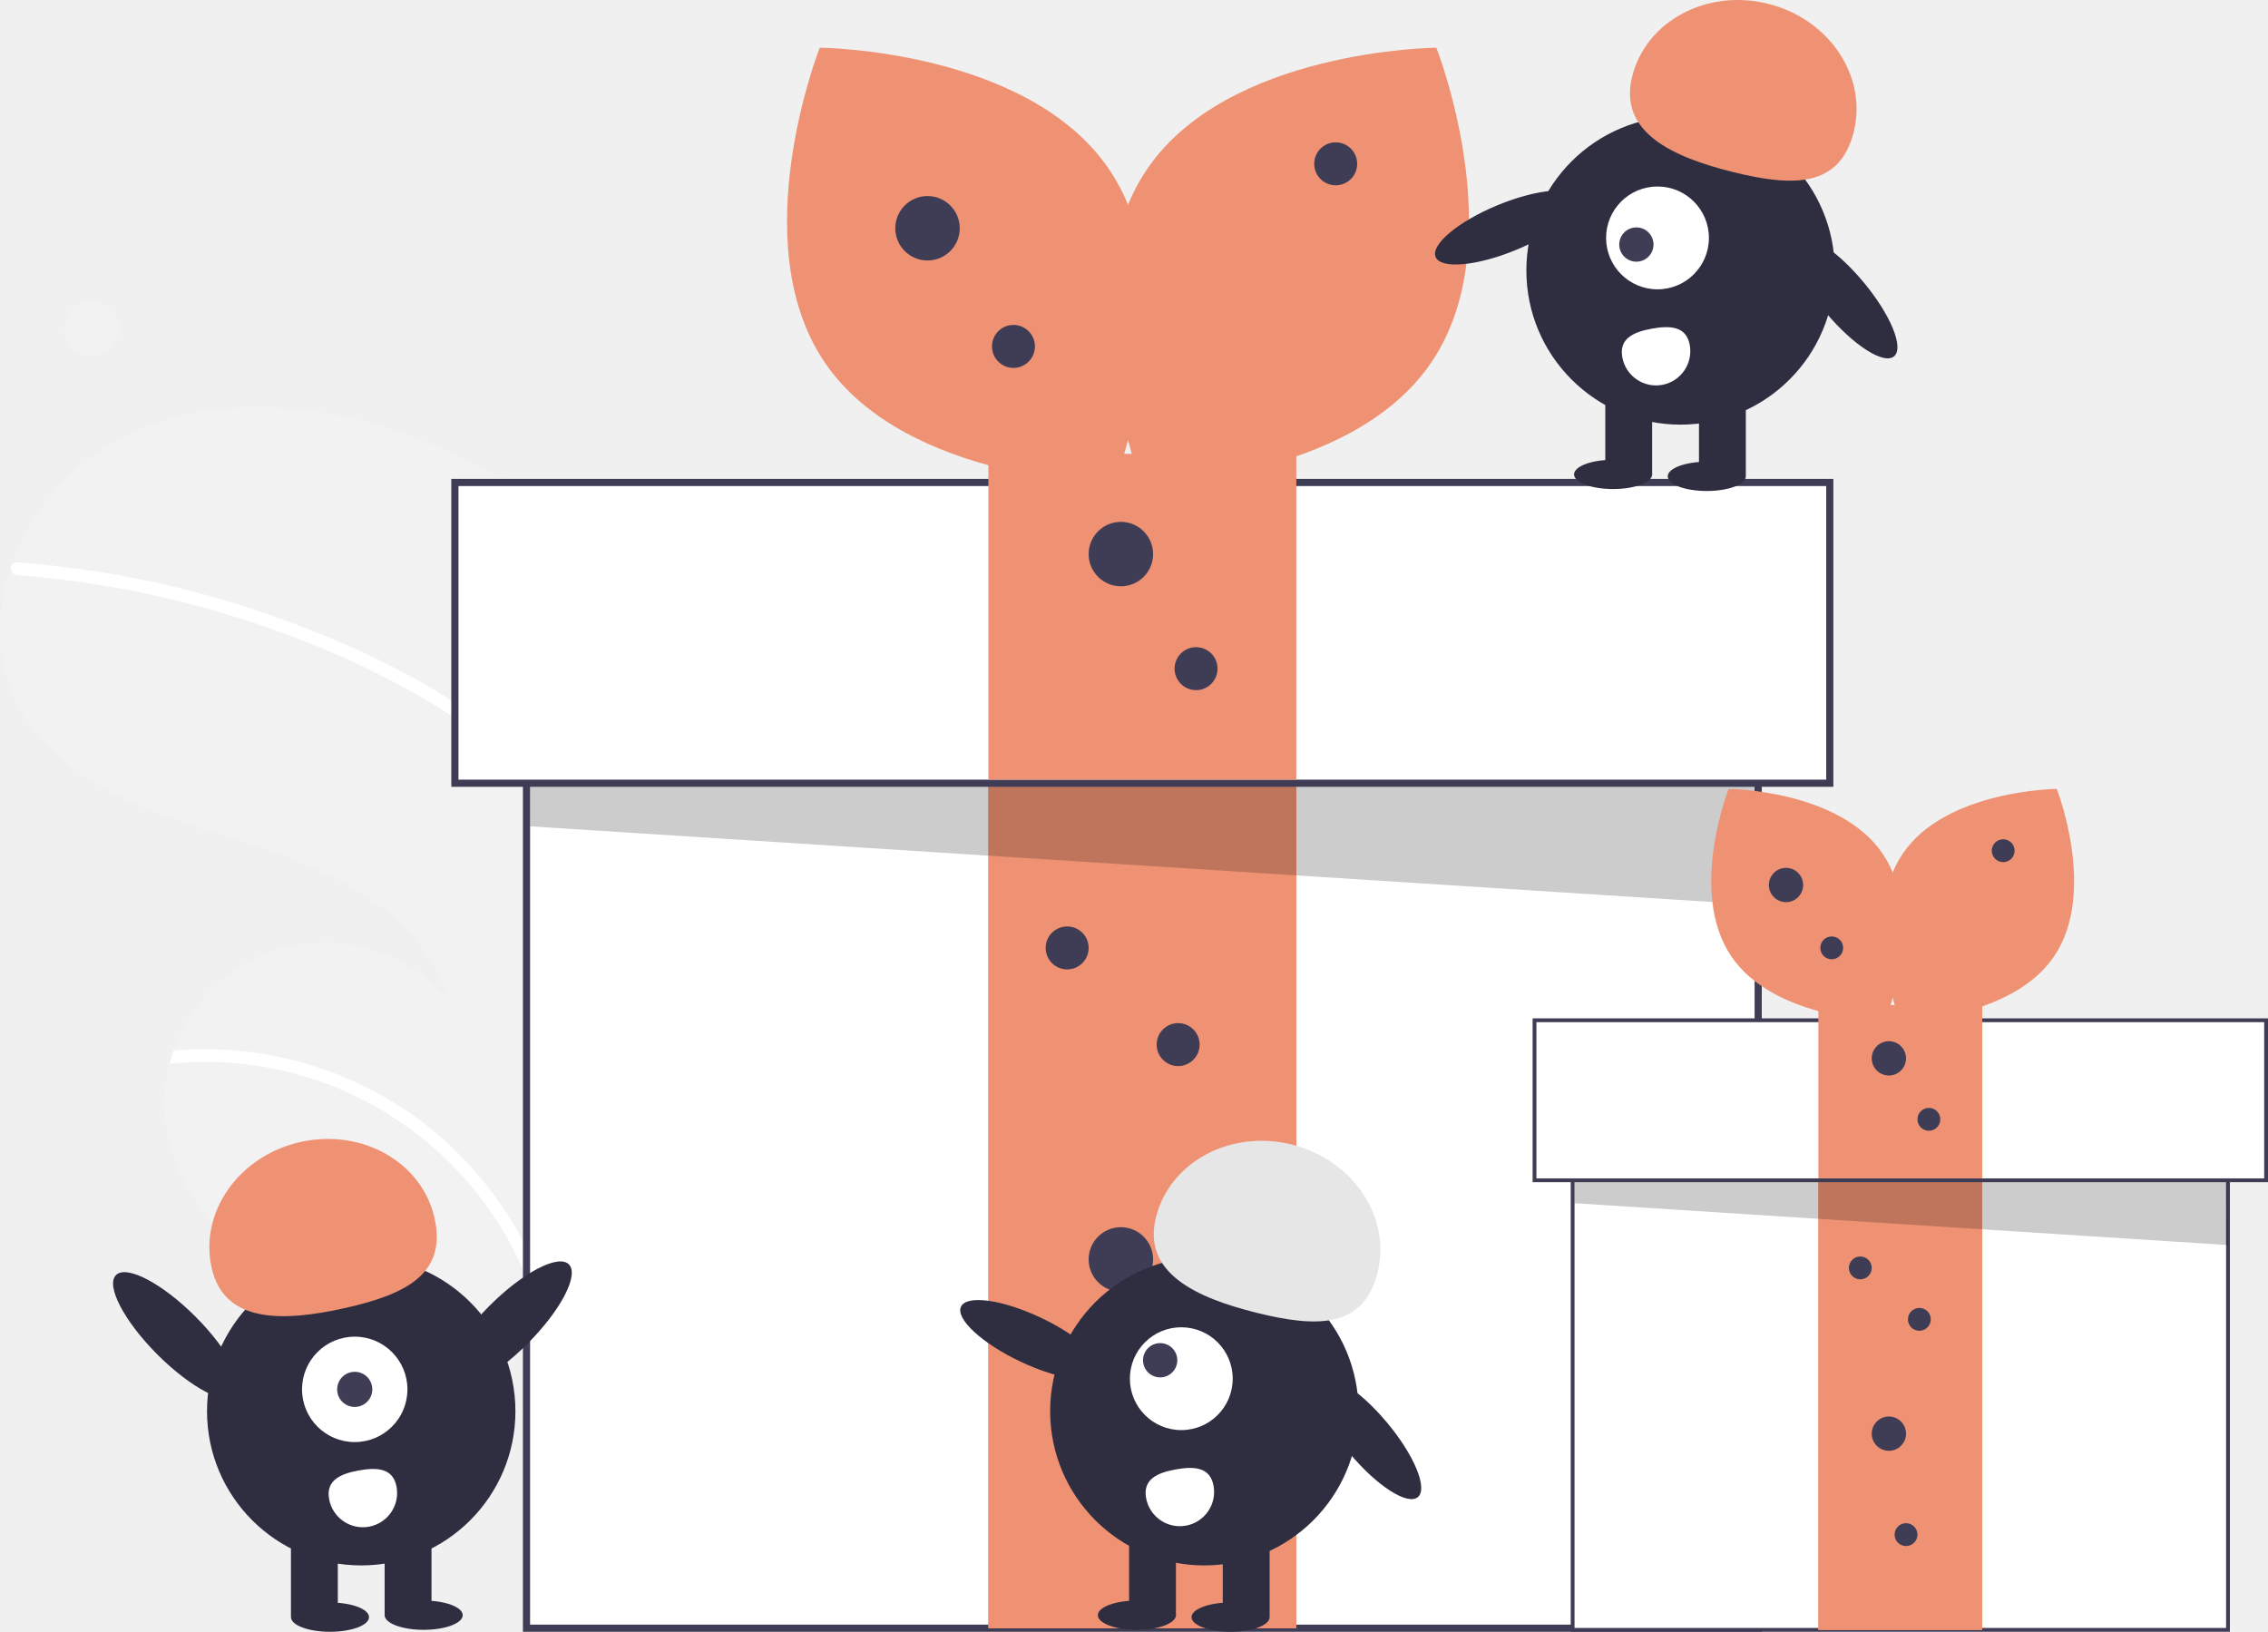
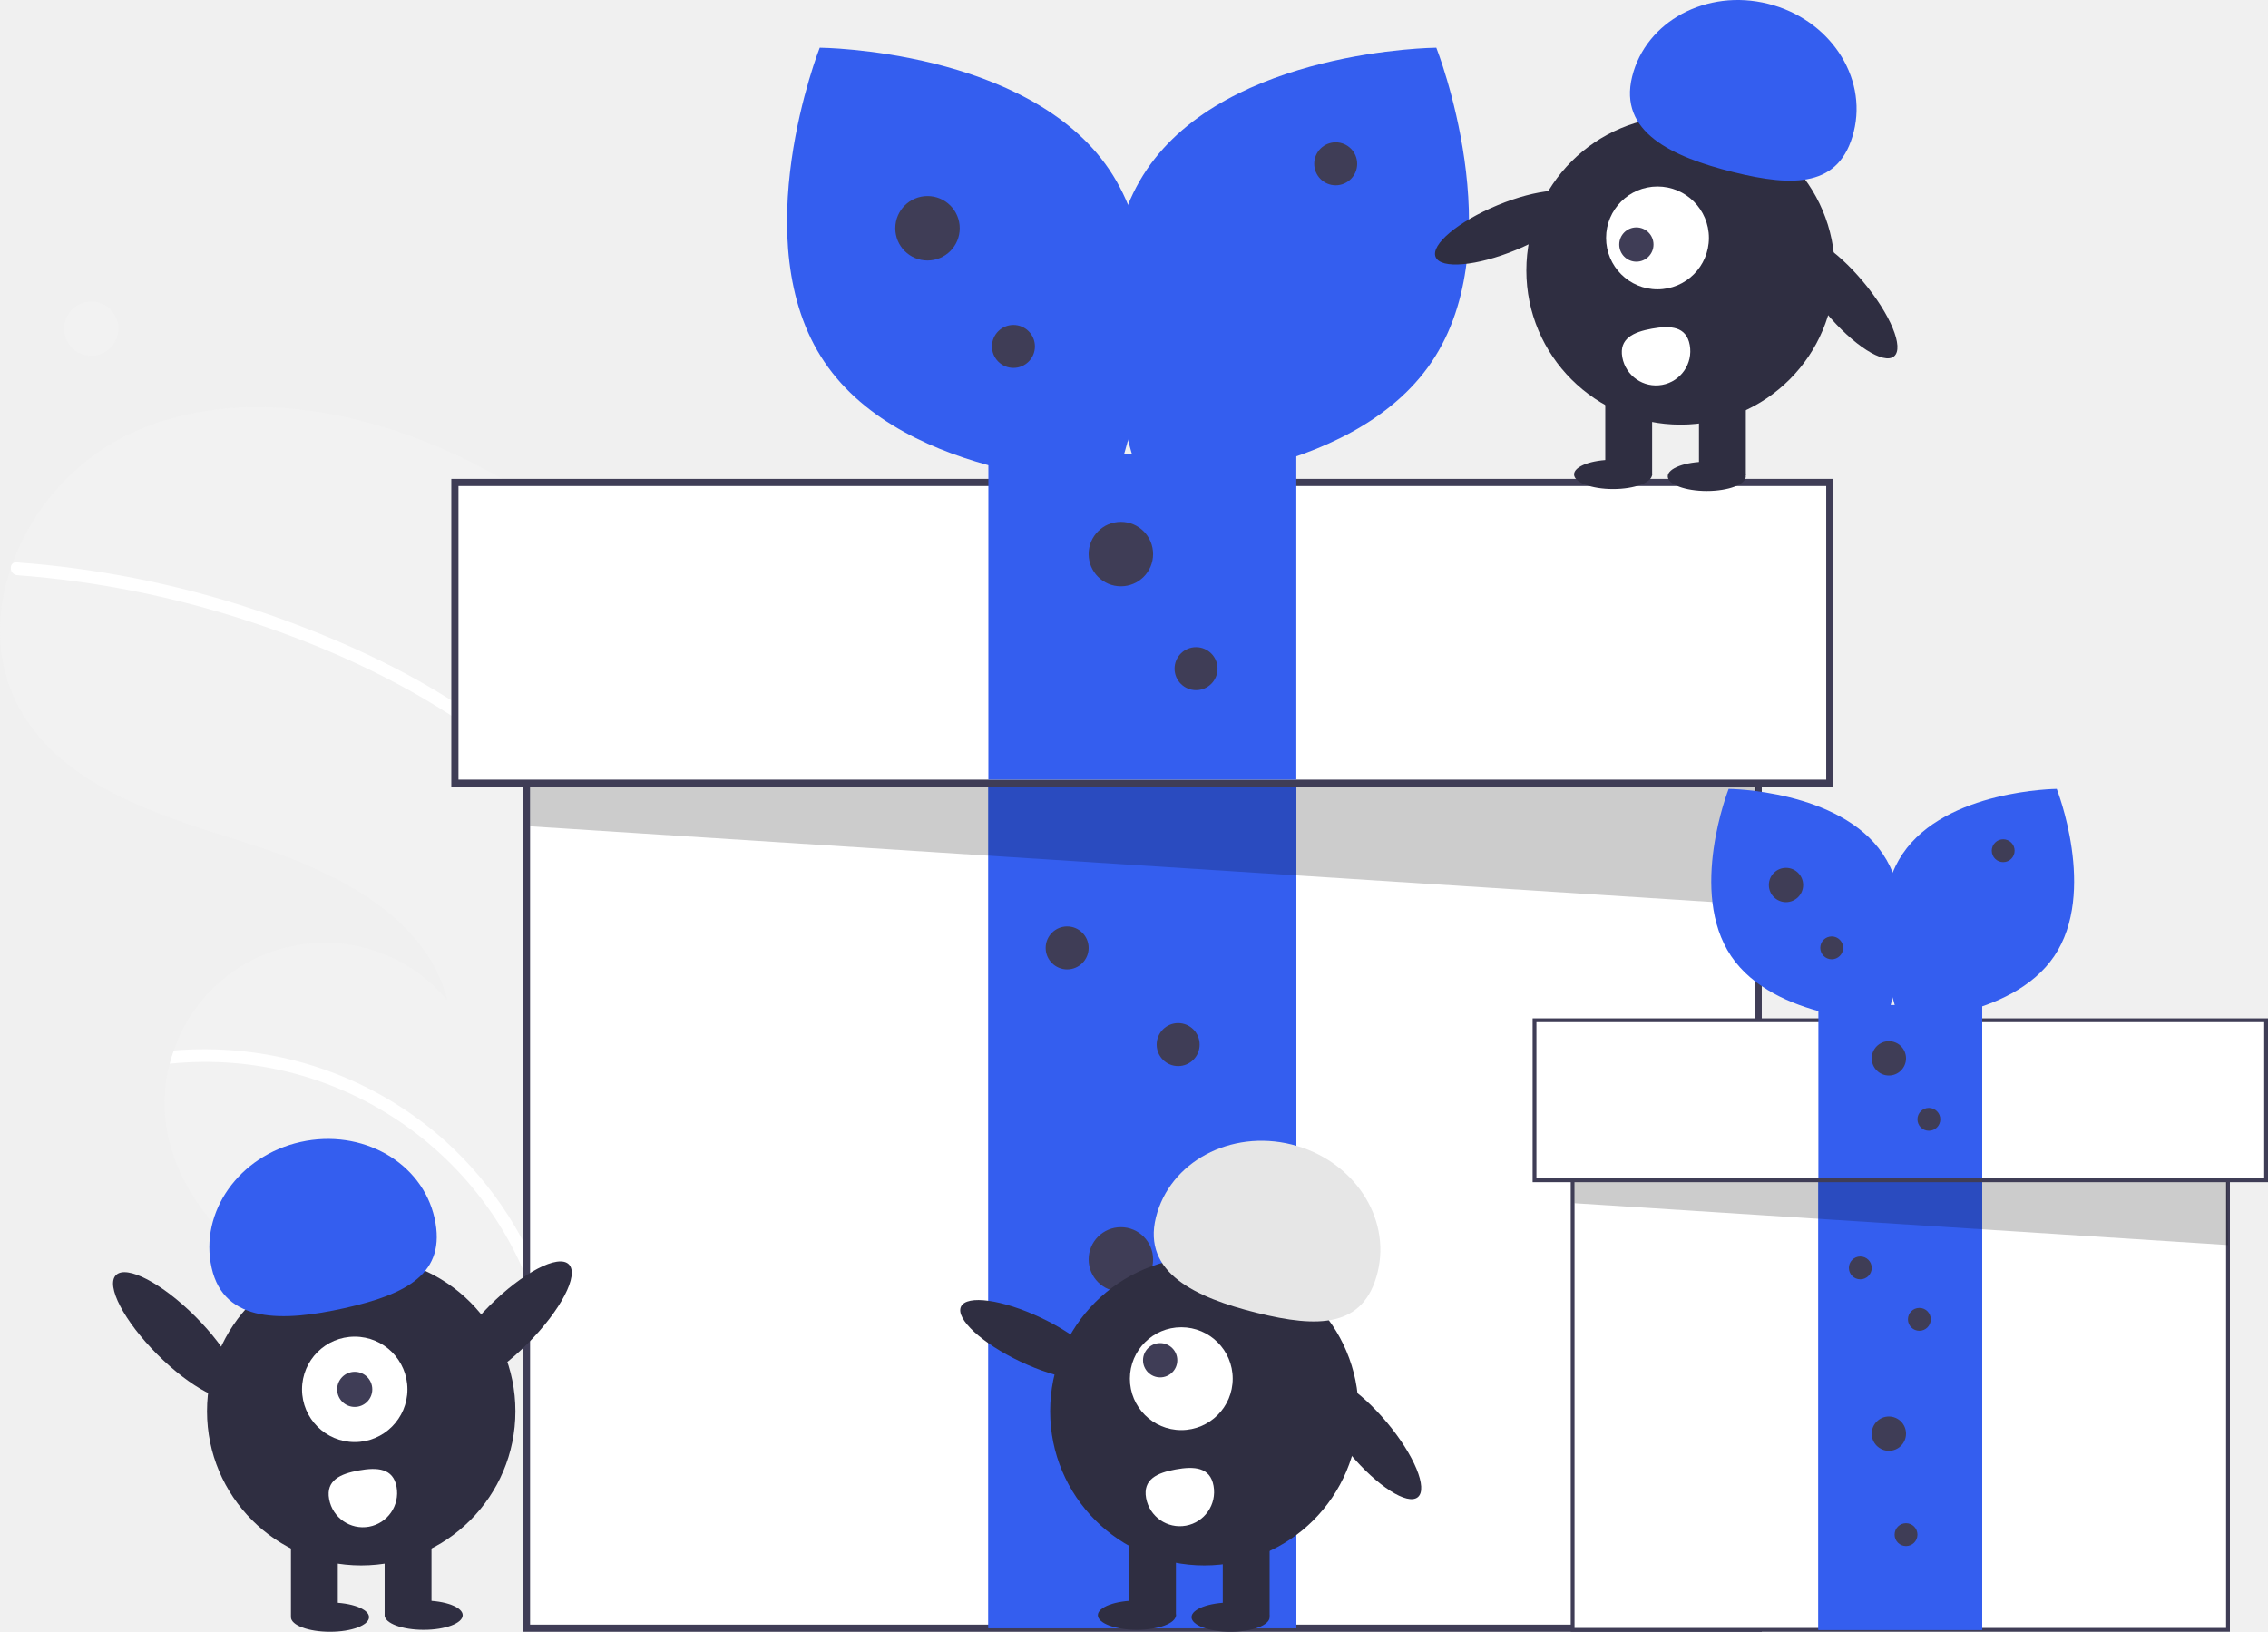
<svg xmlns="http://www.w3.org/2000/svg" id="a4baa7a1-c1fd-441f-b894-2b913f22f48f" data-name="Layer 1" width="633.43" height="455.755" viewBox="0 0 633.43 455.755">
  <path d="M428.066,358.644c1.341.834,2.657,1.683,3.971,2.561A336.159,336.159,0,0,1,455.488,470.698q.303,6.514.308,13.008a326.406,326.406,0,0,1-14.018,95.838q-.745,2.454-1.522,4.887c-.371,1.164-.749,2.34-1.16,3.495-.436.592-.866,1.174-1.295,1.755-.03.026-.057.069-.088.095-.173.235-.346.469-.502.699-.743.997-1.496,1.987-2.239,2.984l.625.043,1.567.1-.006.011c-.526-.011-1.063-.028-1.594-.056-.193.001-.403.005-.6-.012-.176-.003-.362-.014-.537-.017-22.601-.612-45.73-1.74-66.296-10.983-21.526-9.682-39.787-30.615-38.859-54.192a42.317,42.317,0,0,1,1.397-9.138c.333-1.247.727-2.472,1.149-3.695a44.556,44.556,0,0,1,76.442-13.991c-6.169-24.245-32.654-36.617-56.507-44.138-23.871-7.517-50.729-15.381-62.924-37.226-6.809-12.156-6.973-26.32-2.53-39.399.135-.391.277-.793.43-1.188a65.015,65.015,0,0,1,31.351-35.591c27.279-13.506,60.427-8.741,88.378,3.314A161.159,161.159,0,0,1,428.066,358.644Z" transform="translate(-283.2849 -222.1224)" fill="#f2f2f2" />
  <path d="M349.879,515.619a100.32,100.32,0,0,1,57.724,25.15,102.656,102.656,0,0,1,29.19,45.794c.317,1.008.605,2.013.876,3.023.542-1.031,1.068-2.086,1.588-3.13.335-.669.676-1.348,1-2.023-.371,1.164-.749,2.34-1.16,3.495-.436.592-.866,1.174-1.295,1.755-.03.026-.057.069-.088.095-.173.235-.346.469-.502.699-.743.997-1.496,1.987-2.239,2.984l.625.043,1.567.1-.006.011c-.526-.011-1.063-.028-1.594-.056-.193.001-.403.005-.6-.012-.065-.306-.147-.607-.229-.91a96.93,96.93,0,0,0-104.066-73.42c.333-1.247.727-2.472,1.149-3.695A103.693,103.693,0,0,1,349.879,515.619Z" transform="translate(-283.2849 -222.1224)" fill="#fff" />
  <path d="M421.12,425.942a110.374,110.374,0,0,1,22.605,22.761,91.571,91.571,0,0,1,8.636,14.665c1.146,2.388,2.189,4.846,3.128,7.33q.303,6.514.308,13.008a94.571,94.571,0,0,0-2.911-9.67c-.594-1.74-1.254-3.446-1.955-5.132-7.862-18.885-22.106-33.796-38.905-45.132-18.002-12.13-38.296-21.236-58.864-28.007a271.664,271.664,0,0,0-65.071-12.987,1.948,1.948,0,0,1-1.79-2.012,1.676,1.676,0,0,1,.43-1.188,1.392,1.392,0,0,1,1.195-.38c2.732.204,5.457.42,8.182.709a274.884,274.884,0,0,1,66.369,15.32C383.136,402.765,403.584,412.542,421.12,425.942Z" transform="translate(-283.2849 -222.1224)" fill="#fff" />
  <circle cx="25.496" cy="91.797" r="7.578" fill="#f2f2f2" />
  <rect x="147.046" y="161.755" width="344" height="293" fill="#fff" />
  <path d="M775.331,677.878h-346v-295h346Zm-344-2h342v-291h-342Z" transform="translate(-283.2849 -222.1224)" fill="#3f3d56" />
-   <rect x="276.046" y="218.755" width="86" height="236" fill="#ef9273" />
-   <rect x="276.046" y="218.755" width="86" height="236" fill="#ef9273" />
+   <rect x="276.046" y="218.755" width="86" height="236" fill="#345EEF" />
+   <rect x="276.046" y="218.755" width="86" height="236" fill="#345EEF" />
  <polygon points="148.046 183.255 148.046 230.793 491.046 252.755 490.035 194.097 148.046 183.255" opacity="0.2" />
  <rect x="127.046" y="134.755" width="384" height="84" fill="#fff" />
  <path d="M795.331,441.878h-386v-86h386Zm-384-2h382v-82h-382Z" transform="translate(-283.2849 -222.1224)" fill="#3f3d56" />
-   <rect x="276.046" y="126.755" width="86" height="91" fill="#ef9273" />
-   <path d="M593.123,269.534c22.701,33.652,1.312,87.775,1.312,87.775s-58.195-.436-80.897-34.088-1.312-87.775-1.312-87.775S570.422,235.882,593.123,269.534Z" transform="translate(-283.2849 -222.1224)" fill="#ef9273" />
-   <path d="M603.539,269.534c-22.701,33.652-1.312,87.775-1.312,87.775s58.195-.436,80.897-34.088,1.312-87.775,1.312-87.775S626.24,235.882,603.539,269.534Z" transform="translate(-283.2849 -222.1224)" fill="#ef9273" />
+   <rect x="276.046" y="126.755" width="86" height="91" fill="#345EEF" />
+   <path d="M593.123,269.534c22.701,33.652,1.312,87.775,1.312,87.775s-58.195-.436-80.897-34.088-1.312-87.775-1.312-87.775S570.422,235.882,593.123,269.534Z" transform="translate(-283.2849 -222.1224)" fill="#345EEF" />
+   <path d="M603.539,269.534c-22.701,33.652-1.312,87.775-1.312,87.775s58.195-.436,80.897-34.088,1.312-87.775,1.312-87.775S626.24,235.882,603.539,269.534Z" transform="translate(-283.2849 -222.1224)" fill="#345EEF" />
  <circle cx="259.046" cy="63.755" r="9" fill="#3f3d56" />
  <circle cx="313.046" cy="154.755" r="9" fill="#3f3d56" />
  <circle cx="313.046" cy="351.755" r="9" fill="#3f3d56" />
  <circle cx="283.046" cy="96.755" r="6" fill="#3f3d56" />
  <circle cx="373.046" cy="45.755" r="6" fill="#3f3d56" />
  <circle cx="334.046" cy="186.755" r="6" fill="#3f3d56" />
  <circle cx="298.046" cy="264.755" r="6" fill="#3f3d56" />
  <circle cx="329.046" cy="291.755" r="6" fill="#3f3d56" />
  <circle cx="322.046" cy="404.755" r="6" fill="#3f3d56" />
  <rect x="439.22" y="299.323" width="183.037" height="155.9" fill="#fff" />
  <path d="M906.073,677.878H721.973V520.913H906.073Zm-183.037-1.064H905.009V521.977H723.037Z" transform="translate(-283.2849 -222.1224)" fill="#3f3d56" />
-   <rect x="507.859" y="329.652" width="45.759" height="125.572" fill="#ef9273" />
-   <rect x="507.859" y="329.652" width="45.759" height="125.572" fill="#ef9273" />
+   <rect x="507.859" y="329.652" width="45.759" height="125.572" fill="#345EEF" />
+   <rect x="507.859" y="329.652" width="45.759" height="125.572" fill="#345EEF" />
  <polygon points="439.752 310.763 439.752 336.057 622.257 347.742 621.719 316.532 439.752 310.763" opacity="0.2" />
  <rect x="428.578" y="284.957" width="204.32" height="44.695" fill="#fff" />
  <path d="M916.715,552.306h-205.384V506.547H916.715Zm-204.32-1.064H915.651V507.611H712.395Z" transform="translate(-283.2849 -222.1224)" fill="#3f3d56" />
-   <rect x="507.859" y="280.7" width="45.759" height="48.42" fill="#ef9273" />
-   <path d="M809.124,460.605c12.079,17.905.698,46.704.698,46.704s-30.965-.232-43.044-18.138-.698-46.704-.698-46.704S797.045,442.699,809.124,460.605Z" transform="translate(-283.2849 -222.1224)" fill="#ef9273" />
-   <path d="M814.666,460.605c-12.079,17.905-.698,46.704-.698,46.704s30.965-.232,43.044-18.138.698-46.704.698-46.704S826.745,442.699,814.666,460.605Z" transform="translate(-283.2849 -222.1224)" fill="#ef9273" />
+   <rect x="507.859" y="280.7" width="45.759" height="48.42" fill="#345EEF" />
+   <path d="M809.124,460.605c12.079,17.905.698,46.704.698,46.704s-30.965-.232-43.044-18.138-.698-46.704-.698-46.704S797.045,442.699,809.124,460.605Z" transform="translate(-283.2849 -222.1224)" fill="#345EEF" />
+   <path d="M814.666,460.605c-12.079,17.905-.698,46.704-.698,46.704s30.965-.232,43.044-18.138.698-46.704.698-46.704S826.745,442.699,814.666,460.605Z" transform="translate(-283.2849 -222.1224)" fill="#345EEF" />
  <circle cx="498.813" cy="247.179" r="4.789" fill="#3f3d56" />
  <circle cx="527.546" cy="295.598" r="4.789" fill="#3f3d56" />
  <circle cx="527.546" cy="400.419" r="4.789" fill="#3f3d56" />
  <circle cx="511.583" cy="264.737" r="3.192" fill="#3f3d56" />
  <circle cx="559.471" cy="237.601" r="3.192" fill="#3f3d56" />
  <circle cx="538.72" cy="312.625" r="3.192" fill="#3f3d56" />
  <circle cx="519.565" cy="354.127" r="3.192" fill="#3f3d56" />
  <circle cx="536.059" cy="368.494" r="3.192" fill="#3f3d56" />
  <circle cx="532.335" cy="428.619" r="3.192" fill="#3f3d56" />
  <ellipse cx="571.139" cy="596.292" rx="6.76" ry="21.534" transform="translate(-495.6615 634.6811) rotate(-64.62574)" fill="#2f2e41" />
  <ellipse cx="665.455" cy="623.753" rx="6.76" ry="21.534" transform="translate(-528.4844 350.5745) rotate(-39.93837)" fill="#2f2e41" />
  <circle cx="336.363" cy="394.153" r="43.067" fill="#2f2e41" />
  <rect x="341.508" y="427.952" width="13.084" height="23.442" fill="#2f2e41" />
  <rect x="315.34" y="427.952" width="13.084" height="23.442" fill="#2f2e41" />
  <ellipse cx="343.688" cy="451.667" rx="10.903" ry="4.089" fill="#2f2e41" />
  <ellipse cx="317.521" cy="451.121" rx="10.903" ry="4.089" fill="#2f2e41" />
  <path d="M606.125,562.138c3.846-15.487,20.821-24.601,37.915-20.356s27.834,20.24,23.989,35.727-16.604,15.537-33.698,11.292S602.279,577.625,606.125,562.138Z" transform="translate(-283.2849 -222.1224)" fill="#e6e6e6" />
  <circle cx="329.924" cy="385.065" r="14.359" fill="#fff" />
  <circle cx="324.023" cy="379.918" r="4.786" fill="#3f3d56" />
  <path d="M622.216,637.103a9.572,9.572,0,1,1-18.835,3.429h0l-.003-.018c-.942-5.202,3.08-7.043,8.283-7.985S621.275,631.901,622.216,637.103Z" transform="translate(-283.2849 -222.1224)" fill="#fff" />
  <ellipse cx="704.139" cy="285.673" rx="21.534" ry="6.76" transform="translate(-339.0131 68.32177) rotate(-22.4424)" fill="#2f2e41" />
  <ellipse cx="798.455" cy="305.135" rx="6.76" ry="21.534" transform="translate(-292.919 361.6333) rotate(-39.93837)" fill="#2f2e41" />
  <circle cx="469.363" cy="75.535" r="43.067" fill="#2f2e41" />
  <rect x="474.508" y="109.334" width="13.084" height="23.442" fill="#2f2e41" />
  <rect x="448.34" y="109.334" width="13.084" height="23.442" fill="#2f2e41" />
  <ellipse cx="476.688" cy="133.048" rx="10.903" ry="4.089" fill="#2f2e41" />
  <ellipse cx="450.521" cy="132.503" rx="10.903" ry="4.089" fill="#2f2e41" />
-   <path d="M739.125,243.52c3.846-15.487,20.821-24.601,37.915-20.356s27.834,20.24,23.989,35.727-16.604,15.537-33.698,11.292S735.279,259.007,739.125,243.52Z" transform="translate(-283.2849 -222.1224)" fill="#ef9273" />
+   <path d="M739.125,243.52c3.846-15.487,20.821-24.601,37.915-20.356s27.834,20.24,23.989,35.727-16.604,15.537-33.698,11.292S735.279,259.007,739.125,243.52Z" transform="translate(-283.2849 -222.1224)" fill="#345EEF" />
  <circle cx="462.924" cy="66.447" r="14.359" fill="#fff" />
  <circle cx="457.023" cy="68.3" r="4.786" fill="#3f3d56" />
  <path d="M755.216,318.485a9.572,9.572,0,1,1-18.835,3.429h0l-.003-.018c-.942-5.202,3.08-7.043,8.283-7.985S754.275,313.283,755.216,318.485Z" transform="translate(-283.2849 -222.1224)" fill="#fff" />
  <circle cx="100.885" cy="394.153" r="43.067" fill="#2f2e41" />
  <rect x="81.259" y="427.952" width="13.084" height="23.442" fill="#2f2e41" />
  <rect x="107.426" y="427.952" width="13.084" height="23.442" fill="#2f2e41" />
  <ellipse cx="92.162" cy="451.667" rx="10.903" ry="4.089" fill="#2f2e41" />
  <ellipse cx="118.33" cy="451.121" rx="10.903" ry="4.089" fill="#2f2e41" />
-   <path d="M342.393,576.224c-3.477-15.574,7.639-31.31,24.829-35.149s33.944,5.675,37.422,21.249-7.915,21.318-25.105,25.156S345.87,591.797,342.393,576.224Z" transform="translate(-283.2849 -222.1224)" fill="#ef9273" />
+   <path d="M342.393,576.224c-3.477-15.574,7.639-31.31,24.829-35.149s33.944,5.675,37.422,21.249-7.915,21.318-25.105,25.156S345.87,591.797,342.393,576.224Z" transform="translate(-283.2849 -222.1224)" fill="#345EEF" />
  <ellipse cx="425.273" cy="592.154" rx="23.892" ry="7.501" transform="translate(-577.4867 252.3064) rotate(-45.0221)" fill="#2f2e41" />
  <ellipse cx="332.568" cy="595.154" rx="7.501" ry="23.892" transform="translate(-606.6437 187.1021) rotate(-44.9779)" fill="#2f2e41" />
  <circle cx="99.073" cy="388.049" r="14.719" fill="#fff" />
  <circle cx="99.073" cy="388.049" r="4.906" fill="#3f3d56" />
  <path d="M394.042,637.394a9.572,9.572,0,1,1-18.835,3.429h0l-.003-.018c-.942-5.202,3.08-7.043,8.283-7.985S393.1,632.192,394.042,637.394Z" transform="translate(-283.2849 -222.1224)" fill="#fff" />
</svg>
